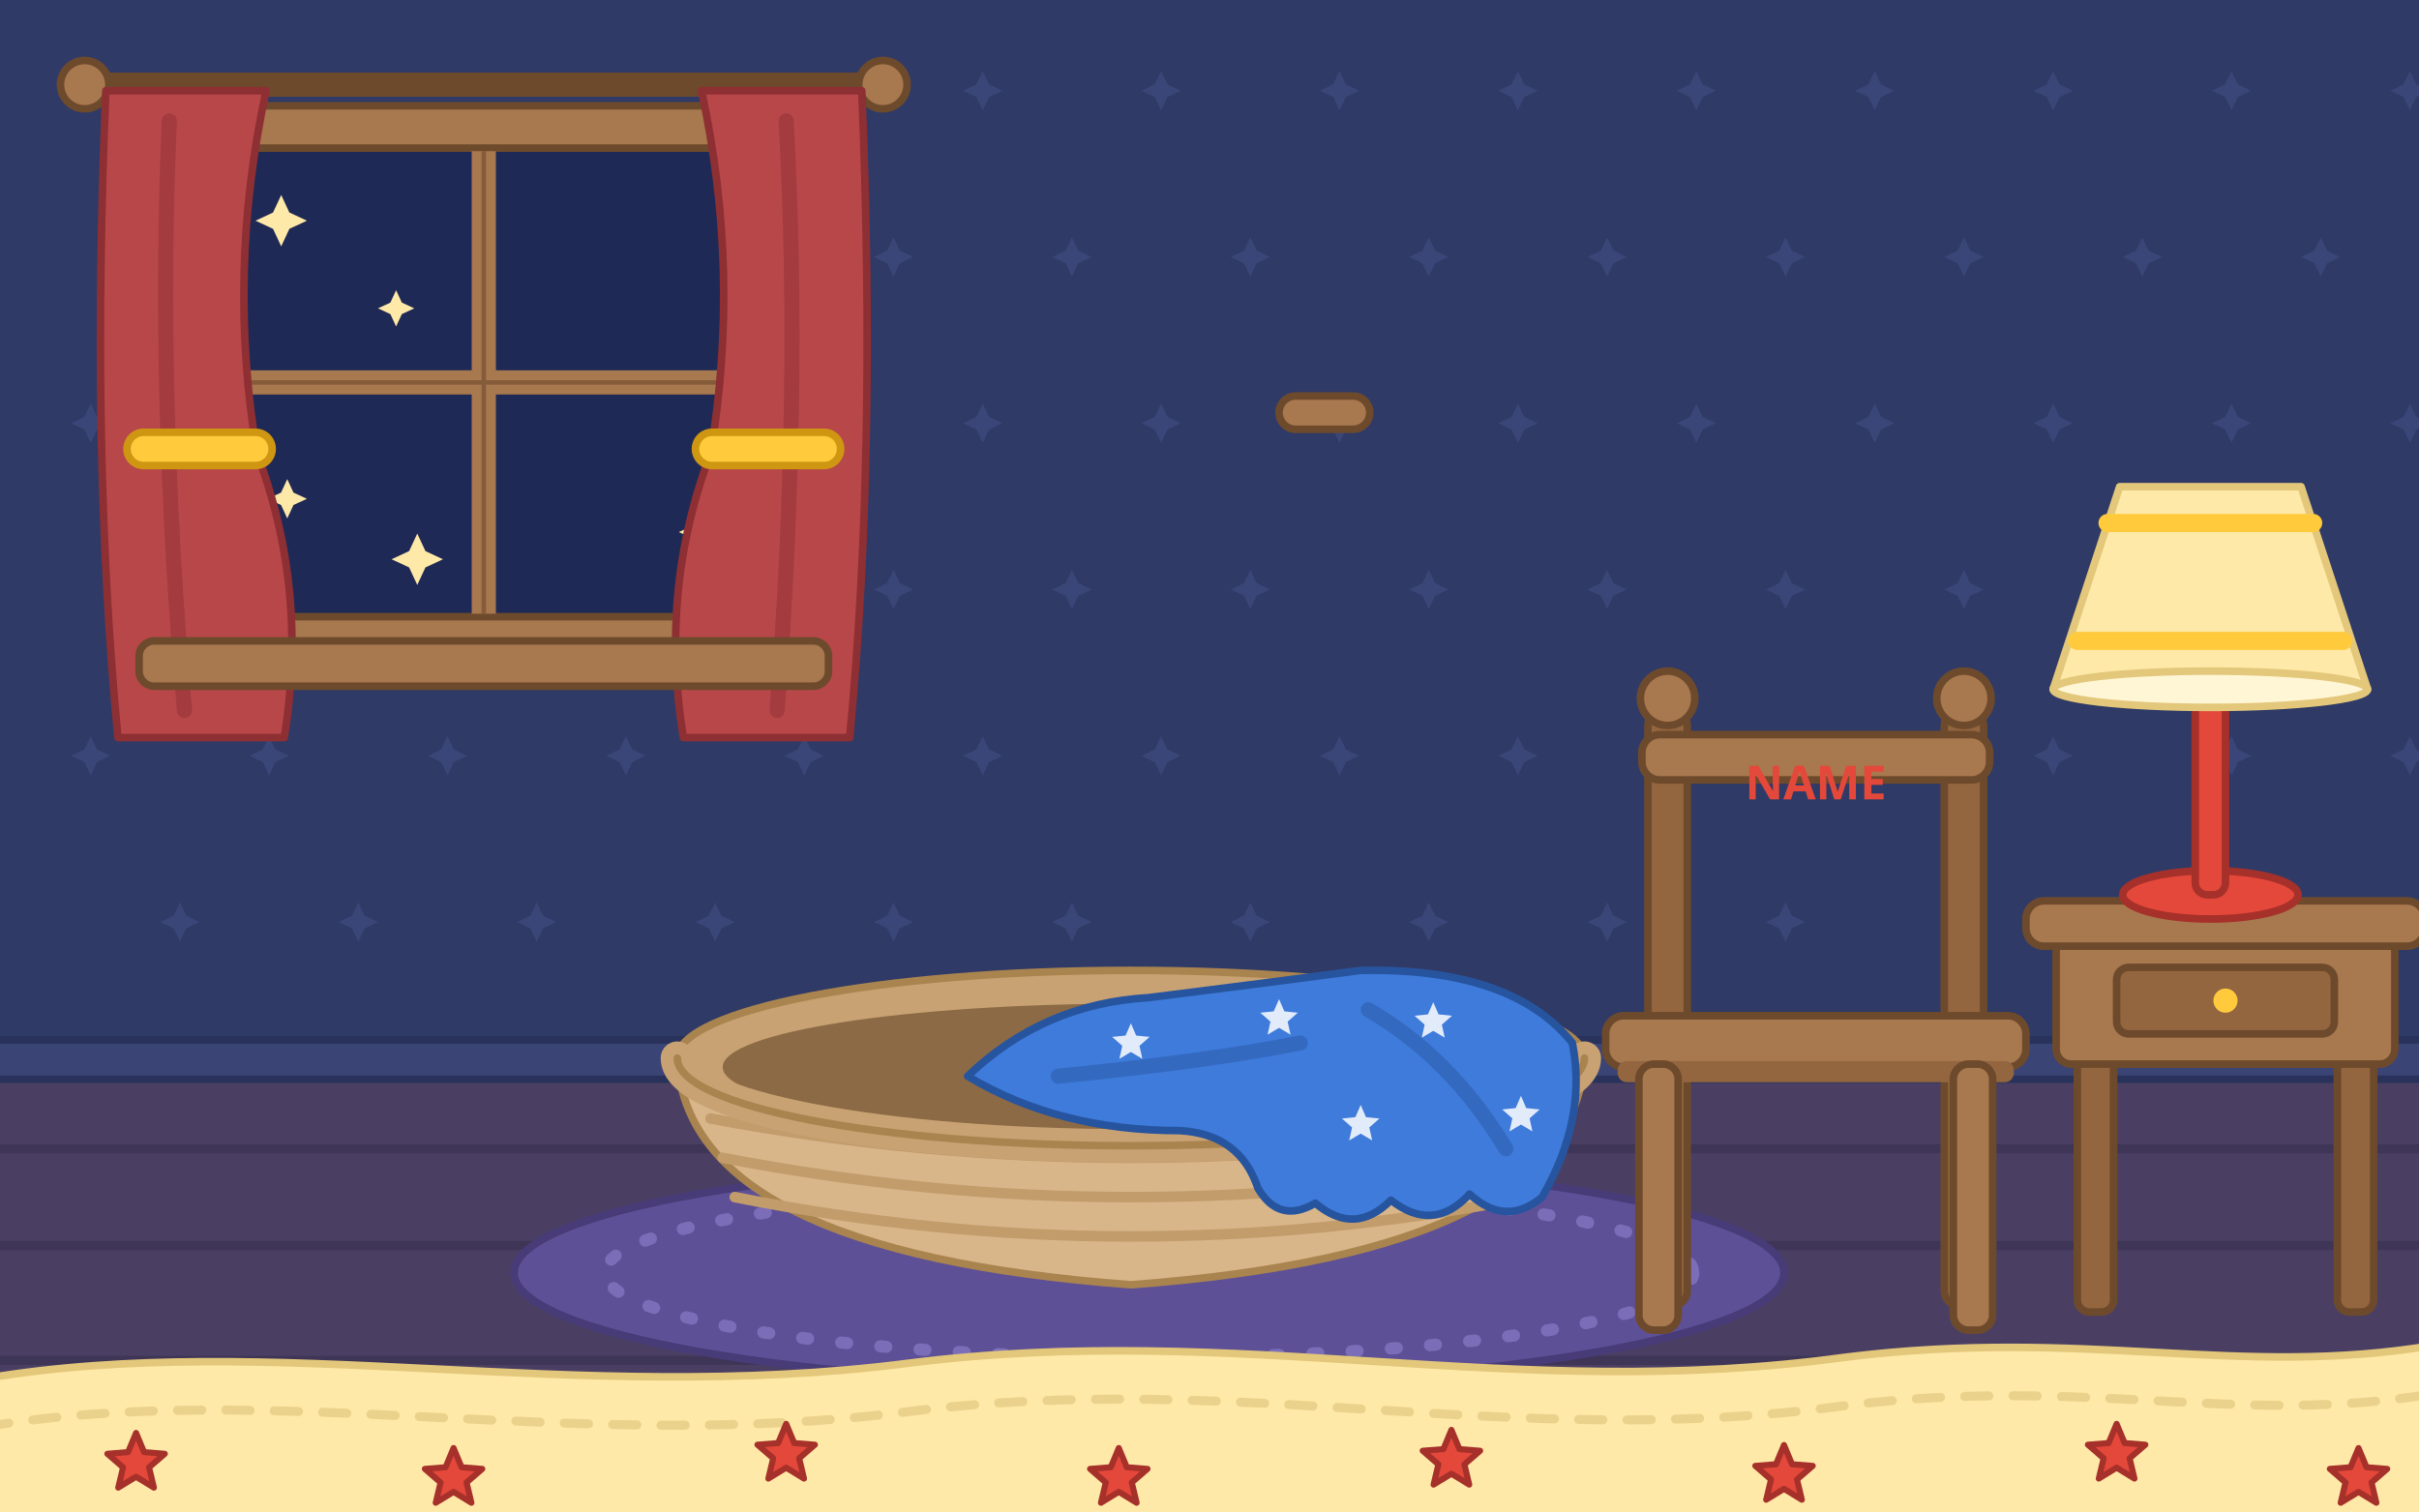
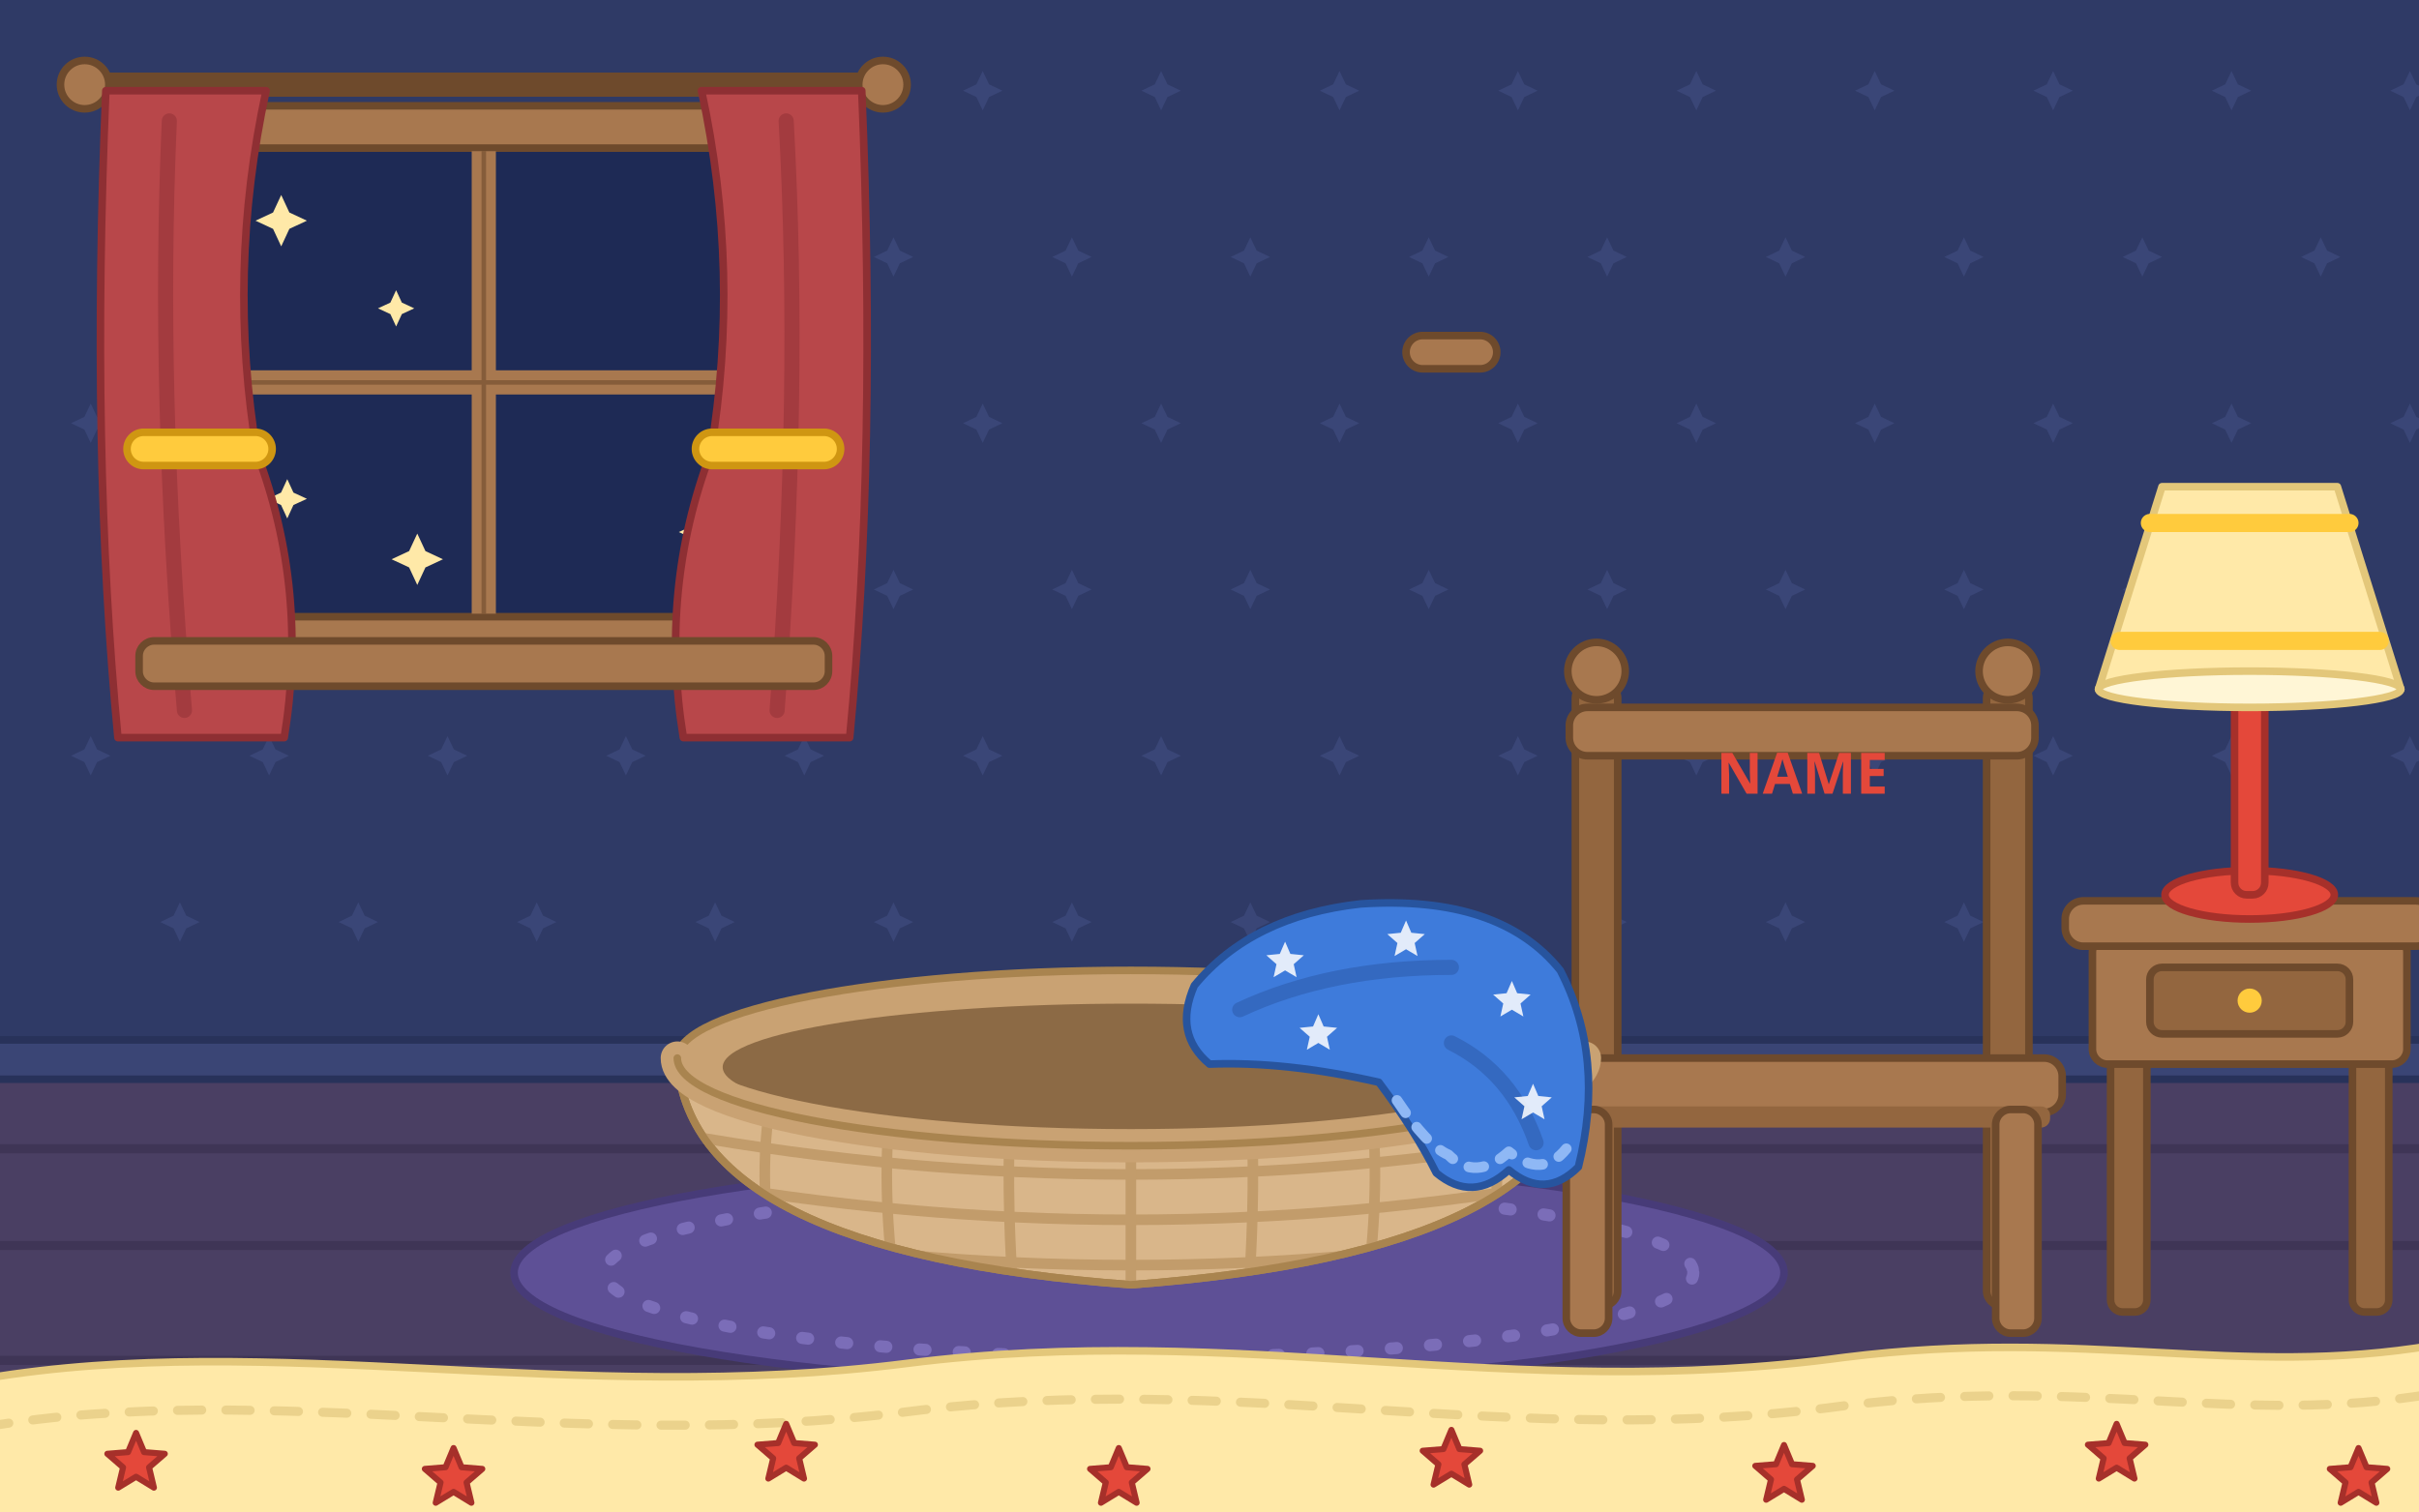
<svg xmlns="http://www.w3.org/2000/svg" viewBox="0 0 1600 1000" width="1600" height="1000" stroke-linejoin="round" stroke-linecap="round">
  <rect width="1600" height="1000" fill="#2F3A66" />
  <g fill="#3A4677">
    <path d="M 73 60 L 64.2 64.2 L 60 73 L 55.8 64.2 L 47 60 L 55.8 55.8 L 60 47 L 64.2 55.8 Z" />
    <path d="M 663 60 L 654.2 64.2 L 650 73 L 645.8 64.2 L 637 60 L 645.8 55.8 L 650 47 L 654.2 55.8 Z" />
    <path d="M 781 60 L 772.2 64.2 L 768 73 L 763.8 64.2 L 755 60 L 763.8 55.8 L 768 47 L 772.2 55.8 Z" />
    <path d="M 899 60 L 890.2 64.2 L 886 73 L 881.8 64.2 L 873 60 L 881.8 55.8 L 886 47 L 890.2 55.8 Z" />
    <path d="M 1017 60 L 1008.2 64.2 L 1004 73 L 999.8 64.2 L 991 60 L 999.8 55.8 L 1004 47 L 1008.2 55.8 Z" />
    <path d="M 1135 60 L 1126.2 64.2 L 1122 73 L 1117.8 64.2 L 1109 60 L 1117.8 55.8 L 1122 47 L 1126.2 55.8 Z" />
    <path d="M 1253 60 L 1244.2 64.2 L 1240 73 L 1235.8 64.2 L 1227 60 L 1235.8 55.8 L 1240 47 L 1244.2 55.8 Z" />
    <path d="M 1371 60 L 1362.2 64.2 L 1358 73 L 1353.8 64.2 L 1345 60 L 1353.8 55.8 L 1358 47 L 1362.2 55.8 Z" />
    <path d="M 1489 60 L 1480.2 64.2 L 1476 73 L 1471.8 64.2 L 1463 60 L 1471.8 55.8 L 1476 47 L 1480.2 55.8 Z" />
    <path d="M 1607 60 L 1598.2 64.2 L 1594 73 L 1589.8 64.2 L 1581 60 L 1589.8 55.8 L 1594 47 L 1598.2 55.8 Z" />
    <path d="M 604 170 L 595.2 174.2 L 591 183 L 586.8 174.2 L 578 170 L 586.8 165.8 L 591 157 L 595.2 165.8 Z" />
    <path d="M 722 170 L 713.2 174.2 L 709 183 L 704.8 174.2 L 696 170 L 704.8 165.8 L 709 157 L 713.2 165.8 Z" />
    <path d="M 840 170 L 831.2 174.2 L 827 183 L 822.8 174.2 L 814 170 L 822.8 165.8 L 827 157 L 831.2 165.8 Z" />
    <path d="M 958 170 L 949.2 174.2 L 945 183 L 940.8 174.2 L 932 170 L 940.8 165.8 L 945 157 L 949.2 165.8 Z" />
    <path d="M 1076 170 L 1067.2 174.2 L 1063 183 L 1058.8 174.2 L 1050 170 L 1058.8 165.8 L 1063 157 L 1067.2 165.8 Z" />
    <path d="M 1194 170 L 1185.2 174.2 L 1181 183 L 1176.8 174.2 L 1168 170 L 1176.8 165.8 L 1181 157 L 1185.2 165.8 Z" />
    <path d="M 1312 170 L 1303.2 174.2 L 1299 183 L 1294.8 174.2 L 1286 170 L 1294.8 165.8 L 1299 157 L 1303.2 165.8 Z" />
    <path d="M 1430 170 L 1421.2 174.2 L 1417 183 L 1412.8 174.2 L 1404 170 L 1412.8 165.8 L 1417 157 L 1421.2 165.8 Z" />
    <path d="M 1548 170 L 1539.2 174.2 L 1535 183 L 1530.8 174.2 L 1522 170 L 1530.8 165.8 L 1535 157 L 1539.2 165.8 Z" />
    <path d="M 1666 170 L 1657.2 174.2 L 1653 183 L 1648.8 174.2 L 1640 170 L 1648.8 165.8 L 1653 157 L 1657.2 165.8 Z" />
    <path d="M 73 280 L 64.2 284.2 L 60 293 L 55.8 284.2 L 47 280 L 55.8 275.8 L 60 267 L 64.2 275.8 Z" />
    <path d="M 663 280 L 654.2 284.2 L 650 293 L 645.8 284.2 L 637 280 L 645.8 275.8 L 650 267 L 654.2 275.8 Z" />
    <path d="M 781 280 L 772.2 284.2 L 768 293 L 763.8 284.2 L 755 280 L 763.8 275.8 L 768 267 L 772.2 275.8 Z" />
    <path d="M 899 280 L 890.2 284.2 L 886 293 L 881.8 284.2 L 873 280 L 881.8 275.8 L 886 267 L 890.2 275.8 Z" />
    <path d="M 1017 280 L 1008.2 284.2 L 1004 293 L 999.8 284.2 L 991 280 L 999.8 275.8 L 1004 267 L 1008.2 275.8 Z" />
    <path d="M 1135 280 L 1126.2 284.2 L 1122 293 L 1117.8 284.2 L 1109 280 L 1117.8 275.8 L 1122 267 L 1126.2 275.8 Z" />
    <path d="M 1253 280 L 1244.2 284.2 L 1240 293 L 1235.8 284.2 L 1227 280 L 1235.8 275.8 L 1240 267 L 1244.2 275.8 Z" />
    <path d="M 1371 280 L 1362.2 284.2 L 1358 293 L 1353.8 284.2 L 1345 280 L 1353.8 275.8 L 1358 267 L 1362.2 275.8 Z" />
    <path d="M 1489 280 L 1480.2 284.2 L 1476 293 L 1471.8 284.2 L 1463 280 L 1471.8 275.8 L 1476 267 L 1480.2 275.8 Z" />
    <path d="M 1607 280 L 1598.2 284.2 L 1594 293 L 1589.8 284.2 L 1581 280 L 1589.8 275.8 L 1594 267 L 1598.2 275.8 Z" />
    <path d="M 604 390 L 595.2 394.2 L 591 403 L 586.8 394.2 L 578 390 L 586.8 385.8 L 591 377 L 595.2 385.8 Z" />
    <path d="M 722 390 L 713.2 394.2 L 709 403 L 704.8 394.2 L 696 390 L 704.8 385.8 L 709 377 L 713.2 385.8 Z" />
    <path d="M 840 390 L 831.2 394.2 L 827 403 L 822.8 394.2 L 814 390 L 822.8 385.8 L 827 377 L 831.2 385.8 Z" />
    <path d="M 958 390 L 949.2 394.2 L 945 403 L 940.8 394.2 L 932 390 L 940.8 385.8 L 945 377 L 949.2 385.8 Z" />
    <path d="M 1076 390 L 1067.2 394.2 L 1063 403 L 1058.8 394.2 L 1050 390 L 1058.8 385.8 L 1063 377 L 1067.2 385.8 Z" />
    <path d="M 1194 390 L 1185.2 394.2 L 1181 403 L 1176.8 394.2 L 1168 390 L 1176.8 385.8 L 1181 377 L 1185.2 385.8 Z" />
    <path d="M 1312 390 L 1303.2 394.2 L 1299 403 L 1294.8 394.2 L 1286 390 L 1294.8 385.8 L 1299 377 L 1303.2 385.8 Z" />
    <path d="M 1430 390 L 1421.2 394.2 L 1417 403 L 1412.8 394.2 L 1404 390 L 1412.8 385.8 L 1417 377 L 1421.2 385.8 Z" />
    <path d="M 1548 390 L 1539.2 394.2 L 1535 403 L 1530.8 394.2 L 1522 390 L 1530.8 385.8 L 1535 377 L 1539.2 385.8 Z" />
    <path d="M 1666 390 L 1657.2 394.2 L 1653 403 L 1648.8 394.2 L 1640 390 L 1648.8 385.8 L 1653 377 L 1657.2 385.8 Z" />
    <path d="M 73 500 L 64.2 504.2 L 60 513 L 55.8 504.2 L 47 500 L 55.8 495.8 L 60 487 L 64.2 495.8 Z" />
    <path d="M 191 500 L 182.2 504.2 L 178 513 L 173.8 504.2 L 165 500 L 173.8 495.8 L 178 487 L 182.2 495.8 Z" />
    <path d="M 309 500 L 300.2 504.2 L 296 513 L 291.8 504.2 L 283 500 L 291.8 495.8 L 296 487 L 300.2 495.8 Z" />
    <path d="M 427 500 L 418.2 504.2 L 414 513 L 409.8 504.2 L 401 500 L 409.8 495.8 L 414 487 L 418.2 495.8 Z" />
    <path d="M 545 500 L 536.2 504.2 L 532 513 L 527.8 504.2 L 519 500 L 527.8 495.8 L 532 487 L 536.2 495.8 Z" />
    <path d="M 663 500 L 654.2 504.2 L 650 513 L 645.8 504.2 L 637 500 L 645.8 495.8 L 650 487 L 654.2 495.8 Z" />
    <path d="M 781 500 L 772.2 504.2 L 768 513 L 763.8 504.2 L 755 500 L 763.8 495.8 L 768 487 L 772.2 495.8 Z" />
    <path d="M 899 500 L 890.2 504.2 L 886 513 L 881.8 504.2 L 873 500 L 881.8 495.8 L 886 487 L 890.2 495.8 Z" />
    <path d="M 1017 500 L 1008.2 504.2 L 1004 513 L 999.8 504.2 L 991 500 L 999.8 495.8 L 1004 487 L 1008.2 495.8 Z" />
    <path d="M 1135 500 L 1126.2 504.2 L 1122 513 L 1117.8 504.2 L 1109 500 L 1117.8 495.8 L 1122 487 L 1126.2 495.8 Z" />
    <path d="M 1253 500 L 1244.2 504.2 L 1240 513 L 1235.8 504.2 L 1227 500 L 1235.8 495.8 L 1240 487 L 1244.2 495.8 Z" />
    <path d="M 1371 500 L 1362.2 504.2 L 1358 513 L 1353.8 504.2 L 1345 500 L 1353.8 495.8 L 1358 487 L 1362.2 495.8 Z" />
    <path d="M 1489 500 L 1480.2 504.2 L 1476 513 L 1471.8 504.2 L 1463 500 L 1471.8 495.8 L 1476 487 L 1480.2 495.8 Z" />
    <path d="M 1607 500 L 1598.2 504.2 L 1594 513 L 1589.8 504.2 L 1581 500 L 1589.8 495.8 L 1594 487 L 1598.2 495.8 Z" />
    <path d="M 132 610 L 123.2 614.2 L 119 623 L 114.8 614.2 L 106 610 L 114.8 605.8 L 119 597 L 123.2 605.8 Z" />
    <path d="M 250 610 L 241.2 614.2 L 237 623 L 232.8 614.2 L 224 610 L 232.8 605.8 L 237 597 L 241.2 605.8 Z" />
    <path d="M 368 610 L 359.2 614.2 L 355 623 L 350.8 614.2 L 342 610 L 350.8 605.8 L 355 597 L 359.2 605.8 Z" />
    <path d="M 486 610 L 477.2 614.2 L 473 623 L 468.8 614.2 L 460 610 L 468.8 605.8 L 473 597 L 477.2 605.8 Z" />
    <path d="M 604 610 L 595.2 614.2 L 591 623 L 586.8 614.2 L 578 610 L 586.8 605.8 L 591 597 L 595.2 605.8 Z" />
    <path d="M 722 610 L 713.2 614.2 L 709 623 L 704.8 614.2 L 696 610 L 704.8 605.8 L 709 597 L 713.2 605.8 Z" />
    <path d="M 840 610 L 831.2 614.2 L 827 623 L 822.8 614.2 L 814 610 L 822.8 605.8 L 827 597 L 831.2 605.8 Z" />
    <path d="M 958 610 L 949.2 614.2 L 945 623 L 940.8 614.2 L 932 610 L 940.8 605.8 L 945 597 L 949.2 605.8 Z" />
    <path d="M 1076 610 L 1067.2 614.2 L 1063 623 L 1058.8 614.2 L 1050 610 L 1058.8 605.8 L 1063 597 L 1067.2 605.8 Z" />
    <path d="M 1194 610 L 1185.2 614.2 L 1181 623 L 1176.8 614.2 L 1168 610 L 1176.8 605.8 L 1181 597 L 1185.2 605.8 Z" />
    <path d="M 1312 610 L 1303.2 614.2 L 1299 623 L 1294.8 614.2 L 1286 610 L 1294.8 605.8 L 1299 597 L 1303.2 605.8 Z" />
    <path d="M 1430 610 L 1421.2 614.2 L 1417 623 L 1412.8 614.2 L 1404 610 L 1412.8 605.8 L 1417 597 L 1421.2 605.8 Z" />
    <path d="M 1548 610 L 1539.2 614.2 L 1535 623 L 1530.8 614.2 L 1522 610 L 1530.8 605.8 L 1535 597 L 1539.2 605.8 Z" />
    <path d="M 1666 610 L 1657.2 614.2 L 1653 623 L 1648.8 614.2 L 1640 610 L 1648.8 605.8 L 1653 597 L 1657.2 605.8 Z" />
  </g>
  <rect x="0" y="706" width="1600" height="294" fill="#4A3F63" />
  <g stroke="#3F3556" stroke-width="6">
    <path d="M -10 760 H 1610" />
    <path d="M -10 824 H 1610" />
    <path d="M -10 900 H 1610" />
  </g>
  <rect x="-10" y="688" width="1620" height="26" fill="#3A4575" stroke="#28325A" stroke-width="5" />
  <ellipse cx="760" cy="842" rx="420" ry="74" fill="#5E5096" stroke="#473B78" stroke-width="5" />
  <ellipse cx="760" cy="842" rx="360" ry="56" fill="none" stroke="#7B6DB8" stroke-width="8" stroke-dasharray="4 22" />
-   <circle cx="1462" cy="420" r="360" fill="url(#d-grad-glow)" opacity=".55" />
+   <circle cx="1488" cy="420" r="360" fill="url(#d-grad-glow)" opacity=".55" />
  <g class="sb-digital sb-pulse">
-     <circle cx="1462" cy="420" r="230" fill="url(#d-grad-glow)" opacity=".45" />
+     <circle cx="1488" cy="420" r="230" fill="url(#d-grad-glow)" opacity=".45" />
  </g>
  <rect x="106" y="70" width="428" height="366" rx="18" fill="#A8784F" stroke="#6E4A2C" stroke-width="5" />
  <rect x="136" y="98" width="368" height="310" rx="8" fill="#1E2A55" stroke="#6E4A2C" stroke-width="5" />
  <g fill="#FFE9A8">
    <path class="sb-twinkle" d="M 203 146 L 191.4 151.4 L 186 163 L 180.6 151.4 L 169 146 L 180.6 140.6 L 186 129 L 191.4 140.6 Z" />
    <path class="sb-twinkle" d="M 274 204 L 265.8 207.8 L 262 216 L 258.2 207.8 L 250 204 L 258.2 200.2 L 262 192 L 265.8 200.2 Z" />
    <path class="sb-twinkle" d="M 203 330 L 194.1 334.1 L 190 343 L 185.9 334.1 L 177 330 L 185.9 325.9 L 190 317 L 194.1 325.9 Z" />
    <path class="sb-twinkle" d="M 293 370 L 281.4 375.4 L 276 387 L 270.6 375.4 L 259 370 L 270.6 364.6 L 276 353 L 281.4 364.6 Z" />
    <path class="sb-twinkle" d="M 475 352 L 466.1 356.1 L 462 365 L 457.9 356.1 L 449 352 L 457.9 347.9 L 462 339 L 466.1 347.9 Z" />
  </g>
  <g id="p8-moon" data-sfx="ding">
    <use href="#d-moon" transform="translate(420 176) scale(0.6)" />
  </g>
  <path d="M 320 100 V 406 M 138 253 H 502" stroke="#A8784F" stroke-width="16" stroke-linecap="butt" />
  <path d="M 320 100 V 406 M 138 253 H 502" stroke="#6E4A2C" stroke-width="3" stroke-opacity=".6" stroke-linecap="butt" />
  <rect x="54" y="48" width="532" height="16" rx="8" fill="#6E4A2C" />
  <circle cx="56" cy="56" r="16" fill="#A8784F" stroke="#6E4A2C" stroke-width="5" />
  <circle cx="584" cy="56" r="16" fill="#A8784F" stroke="#6E4A2C" stroke-width="5" />
  <path d="M 70 60 H 176 Q 150 180 170 300 Q 204 390 188 488 H 78 Q 60 300 70 60 Z" fill="#B8474A" stroke="#8E2F33" stroke-width="5" />
  <path d="M 570 60 H 464 Q 490 180 470 300 Q 436 390 452 488 H 562 Q 580 300 570 60 Z" fill="#B8474A" stroke="#8E2F33" stroke-width="5" />
  <path d="M 112 80 Q 104 260 122 470 M 520 80 Q 530 260 514 470" stroke="#A33B3F" stroke-width="10" fill="none" />
  <rect x="84" y="286" width="96" height="22" rx="11" fill="#FFCB3D" stroke="#CF9612" stroke-width="5" />
  <rect x="460" y="286" width="96" height="22" rx="11" fill="#FFCB3D" stroke="#CF9612" stroke-width="5" />
  <rect x="92" y="424" width="456" height="30" rx="10" fill="#A8784F" stroke="#6E4A2C" stroke-width="5" />
  <use href="#d-cup" transform="translate(232 426) scale(0.3)" />
  <use href="#d-pebble" transform="translate(318 412)" />
-   <rect x="846" y="262" width="60" height="22" rx="11" fill="#A8784F" stroke="#6E4A2C" stroke-width="5" />
-   <use href="#d-scarf-hang" transform="translate(876 272) scale(0.9)" />
-   <rect x="1374" y="620" width="24" height="248" rx="8" fill="#93663F" stroke="#6E4A2C" stroke-width="5" />
-   <rect x="1546" y="620" width="24" height="248" rx="8" fill="#93663F" stroke="#6E4A2C" stroke-width="5" />
-   <rect x="1360" y="620" width="224" height="84" rx="10" fill="#A8784F" stroke="#6E4A2C" stroke-width="5" />
-   <rect x="1400" y="640" width="144" height="44" rx="8" fill="#93663F" stroke="#6E4A2C" stroke-width="5" />
-   <circle cx="1472" cy="662" r="8" fill="#FFCB3D" />
-   <rect x="1340" y="596" width="264" height="30" rx="12" fill="#A8784F" stroke="#6E4A2C" stroke-width="5" />
-   <ellipse cx="1462" cy="592" rx="58" ry="16" fill="#E4483A" stroke="#A6302A" stroke-width="5" />
-   <rect x="1452" y="446" width="20" height="146" rx="8" fill="#E4483A" stroke="#A6302A" stroke-width="5" />
-   <path d="M 1402 322 H 1522 L 1566 456 H 1358 Z" fill="#FFE9A8" stroke="#E3C77A" stroke-width="5" />
-   <path d="M 1394 346 H 1530 M 1374 424 H 1550" stroke="#FFCB3D" stroke-width="12" />
-   <ellipse cx="1462" cy="456" rx="104" ry="12" fill="#FFF6D6" stroke="#E3C77A" stroke-width="5" />
-   <rect x="1090" y="470" width="26" height="394" rx="10" fill="#93663F" stroke="#6E4A2C" stroke-width="5" />
-   <rect x="1286" y="470" width="26" height="394" rx="10" fill="#93663F" stroke="#6E4A2C" stroke-width="5" />
-   <circle cx="1103" cy="462" r="18" fill="#A8784F" stroke="#6E4A2C" stroke-width="5" />
-   <circle cx="1299" cy="462" r="18" fill="#A8784F" stroke="#6E4A2C" stroke-width="5" />
-   <rect x="1086" y="486" width="230" height="30" rx="12" fill="#A8784F" stroke="#6E4A2C" stroke-width="5" />
-   <use href="#d-ball" transform="translate(1200 818) scale(0.8)" />
-   <g transform="translate(1201 574) scale(.74)">
+   <rect x="930" y="222" width="60" height="22" rx="11" fill="#A8784F" stroke="#6E4A2C" stroke-width="5" />
+   <use href="#d-scarf-hang" transform="translate(960 232) scale(0.9)" />
+   <rect x="1396" y="620" width="24" height="248" rx="8" fill="#93663F" stroke="#6E4A2C" stroke-width="5" />
+   <rect x="1556" y="620" width="24" height="248" rx="8" fill="#93663F" stroke="#6E4A2C" stroke-width="5" />
+   <rect x="1384" y="620" width="208" height="84" rx="10" fill="#A8784F" stroke="#6E4A2C" stroke-width="5" />
+   <rect x="1422" y="640" width="132" height="44" rx="8" fill="#93663F" stroke="#6E4A2C" stroke-width="5" />
+   <circle cx="1488" cy="662" r="8" fill="#FFCB3D" />
+   <rect x="1366" y="596" width="244" height="30" rx="12" fill="#A8784F" stroke="#6E4A2C" stroke-width="5" />
+   <ellipse cx="1488" cy="592" rx="56" ry="16" fill="#E4483A" stroke="#A6302A" stroke-width="5" />
+   <rect x="1478" y="446" width="20" height="146" rx="8" fill="#E4483A" stroke="#A6302A" stroke-width="5" />
+   <path d="M 1430 322 H 1546 L 1588 456 H 1388 Z" fill="#FFE9A8" stroke="#E3C77A" stroke-width="5" />
+   <path d="M 1422 346 H 1554 M 1402 424 H 1574" stroke="#FFCB3D" stroke-width="12" />
+   <ellipse cx="1488" cy="456" rx="100" ry="12" fill="#FFF6D6" stroke="#E3C77A" stroke-width="5" />
+   <rect x="1042" y="452" width="28" height="412" rx="10" fill="#93663F" stroke="#6E4A2C" stroke-width="5" />
+   <rect x="1314" y="452" width="28" height="412" rx="10" fill="#93663F" stroke="#6E4A2C" stroke-width="5" />
+   <circle cx="1056" cy="444" r="19" fill="#A8784F" stroke="#6E4A2C" stroke-width="5" />
+   <circle cx="1328" cy="444" r="19" fill="#A8784F" stroke="#6E4A2C" stroke-width="5" />
+   <rect x="1038" y="468" width="308" height="32" rx="12" fill="#A8784F" stroke="#6E4A2C" stroke-width="5" />
+   <use href="#d-ball" transform="translate(1192 820) scale(0.8)" />
+   <g transform="translate(1192 580) scale(.9)">
    <use href="#d-shirt-back" />
    <use href="#d-star" class="sb-print-only" opacity=".25" transform="translate(0 -75) scale(.5)" />
    <text class="sb-name" data-form="upper" data-max-width="176" x="0" y="-61" text-anchor="middle" font-size="42" font-family="Fredoka, Andika, sans-serif" font-weight="700" fill="#E4483A">NAME</text>
  </g>
-   <rect x="1062" y="672" width="278" height="34" rx="12" fill="#A8784F" stroke="#6E4A2C" stroke-width="5" />
-   <rect x="1070" y="702" width="262" height="14" rx="6" fill="#93663F" />
-   <rect x="1084" y="704" width="26" height="176" rx="10" fill="#A8784F" stroke="#6E4A2C" stroke-width="5" />
-   <rect x="1292" y="704" width="26" height="176" rx="10" fill="#A8784F" stroke="#6E4A2C" stroke-width="5" />
-   <use href="#d-boot" transform="translate(986 862) rotate(-6) scale(0.8)" />
-   <use href="#d-boot" transform="translate(1030 884) rotate(4) scale(0.8)" />
+   <rect x="1020" y="700" width="344" height="36" rx="12" fill="#A8784F" stroke="#6E4A2C" stroke-width="5" />
+   <rect x="1028" y="732" width="328" height="14" rx="6" fill="#93663F" />
+   <rect x="1036" y="734" width="28" height="148" rx="10" fill="#A8784F" stroke="#6E4A2C" stroke-width="5" />
+   <rect x="1320" y="734" width="28" height="148" rx="10" fill="#A8784F" stroke="#6E4A2C" stroke-width="5" />
+   <use href="#d-boot" transform="translate(968 858) rotate(-6) scale(0.8)" />
+   <use href="#d-boot" transform="translate(1004 882) rotate(4) scale(0.8)" />
  <ellipse cx="748" cy="700" rx="300" ry="58" fill="#C9A273" stroke="#A9844F" stroke-width="5" />
  <ellipse cx="748" cy="706" rx="270" ry="42" fill="#8C6A45" />
  <g id="p8-tiffin">
-     <use href="#d-tiffin-sleep" transform="translate(758 770) scale(0.9)" />
+     <use href="#d-tiffin-sleep" transform="translate(758 752) scale(0.9)" />
  </g>
  <path d="M 448 700 A 300 58 0 0 0 1048 700 Q 1042 828 748 850 Q 454 828 448 700 Z" fill="#D9B68A" stroke="#A9844F" stroke-width="5" />
-   <g fill="none" stroke="#C29C6B" stroke-width="7">
-     <path d="M 470 740 Q 748 792 1026 740" />
-     <path d="M 478 766 Q 748 818 1018 766" />
-     <path d="M 486 792 Q 748 844 1010 792" />
-   </g>
+   <clipPath id="p8-basket-clip">
+     <path d="M 448 700 A 300 58 0 0 0 1048 700 Q 1042 828 748 850 Q 454 828 448 700 Z" />
+   </clipPath>
+   <g fill="none" stroke="#C29C6B" stroke-width="7" clip-path="url(#p8-basket-clip)">
+     <path d="M 448 750 Q 748 804 1048 750" />
+     <path d="M 448 780 Q 748 834 1048 780" />
+     <path d="M 448 810 Q 748 864 1048 810" />
+     <path d="M 508 740 Q 500.8 800 517.6 870" />
+     <path d="M 588 740 Q 583.2 800 594.4 870" />
+     <path d="M 668 740 Q 665.6 800 671.2 870" />
+     <path d="M 748 740 Q 748 800 748 870" />
+     <path d="M 828 740 Q 830.4 800 824.8 870" />
+     <path d="M 908 740 Q 912.8 800 901.6 870" />
+     <path d="M 988 740 Q 995.2 800 978.4 870" />
+   </g>
+   <path d="M 448 700 A 300 58 0 0 0 1048 700 Q 1042 828 748 850 Q 454 828 448 700 Z" fill="none" stroke="#A9844F" stroke-width="5" />
  <path d="M 448 700 A 300 58 0 0 0 1048 700" fill="none" stroke="#C9A273" stroke-width="22" />
  <path d="M 448 700 A 300 58 0 0 0 1048 700" fill="none" stroke="#A9844F" stroke-width="5" />
-   <path d="M 640 712 Q 690 664 760 660 Q 840 650 900 642 Q 1000 640 1040 690 Q 1050 740 1020 792 Q 996 812 972 790 Q 948 816 920 794 Q 896 818 870 796 Q 846 810 832 786 Q 820 750 780 748 Q 700 748 640 712 Z" fill="#3E7BDB" stroke="#27549E" stroke-width="5" />
-   <path d="M 700 712 Q 800 702 860 690 M 905 668 Q 960 700 996 760" fill="none" stroke="#3469C0" stroke-width="10" />
+   <path d="M 790 652 Q 828 606 900 598 Q 992 592 1032 642 Q 1062 700 1044 772 Q 1022 794 998 774 Q 974 796 950 776 Q 936 748 912 716 Q 850 702 800 704 Q 776 684 790 652 Z" fill="#3E7BDB" stroke="#27549E" stroke-width="5" />
+   <path d="M 924 728 Q 944 758 958 764 Q 976 782 998 762 Q 1020 780 1036 760" fill="none" stroke="#8FB8F5" stroke-width="7" stroke-dasharray="10 12" />
+   <path d="M 820 668 Q 880 640 960 640 M 960 690 Q 1000 710 1016 756" fill="none" stroke="#3469C0" stroke-width="10" />
  <g fill="#FFFFFF" opacity=".85">
-     <path d="M 748 677 L 751.5 685.1 L 760.4 686 L 753.7 691.9 L 755.6 700.5 L 748 696 L 740.4 700.5 L 742.3 691.9 L 735.6 686 L 744.5 685.1 Z" />
-     <path d="M 846 661 L 849.5 669.1 L 858.4 670 L 851.7 675.9 L 853.6 684.5 L 846 680 L 838.4 684.5 L 840.3 675.9 L 833.6 670 L 842.5 669.1 Z" />
-     <path d="M 948 663 L 951.5 671.1 L 960.4 672 L 953.7 677.9 L 955.6 686.5 L 948 682 L 940.4 686.5 L 942.3 677.9 L 935.6 672 L 944.5 671.1 Z" />
-     <path d="M 1006 725 L 1009.5 733.1 L 1018.4 734 L 1011.7 739.9 L 1013.6 748.5 L 1006 744 L 998.4 748.5 L 1000.3 739.9 L 993.6 734 L 1002.5 733.1 Z" />
-     <path d="M 900 731 L 903.5 739.1 L 912.4 740 L 905.7 745.9 L 907.6 754.5 L 900 750 L 892.4 754.5 L 894.3 745.9 L 887.6 740 L 896.5 739.1 Z" />
+     <path d="M 850 623 L 853.5 631.1 L 862.4 632 L 855.7 637.9 L 857.6 646.5 L 850 642 L 842.4 646.5 L 844.3 637.9 L 837.6 632 L 846.5 631.1 Z" />
+     <path d="M 930 609 L 933.5 617.1 L 942.4 618 L 935.7 623.9 L 937.6 632.5 L 930 628 L 922.4 632.5 L 924.3 623.9 L 917.6 618 L 926.5 617.1 Z" />
+     <path d="M 1000 649 L 1003.5 657.1 L 1012.4 658 L 1005.7 663.9 L 1007.6 672.5 L 1000 668 L 992.4 672.5 L 994.3 663.9 L 987.6 658 L 996.5 657.1 Z" />
+     <path d="M 872 671 L 875.5 679.1 L 884.4 680 L 877.7 685.9 L 879.6 694.5 L 872 690 L 864.4 694.5 L 866.3 685.9 L 859.6 680 L 868.5 679.1 Z" />
+     <path d="M 1014 717 L 1017.5 725.1 L 1026.4 726 L 1019.7 731.9 L 1021.6 740.5 L 1014 736 L 1006.4 740.5 L 1008.3 731.9 L 1001.6 726 L 1010.5 725.1 Z" />
  </g>
  <g class="sb-digital sb-float">
-     <use href="#d-zzz" transform="translate(560 452) scale(0.8)" />
+     <use href="#d-zzz" transform="translate(648 462) scale(0.8)" />
  </g>
  <g class="sb-digital sb-twinkle">
    <use href="#d-sparkle" transform="translate(700 150) scale(0.5)" />
  </g>
  <g class="sb-digital sb-twinkle">
    <use href="#d-sparkle" transform="translate(1040 116) scale(0.4)" />
  </g>
  <g class="sb-digital sb-twinkle">
    <use href="#d-sparkle" transform="translate(1220 300) scale(0.3)" />
  </g>
  <g class="sb-digital sb-twinkle">
    <use href="#d-sparkle" transform="translate(640 360) scale(0.3)" />
  </g>
  <path d="M -10 912 C 180 880 380 930 600 902 C 820 874 1000 928 1220 898 C 1380 878 1480 912 1610 890 L 1610 1010 L -10 1010 Z" fill="#FFE9A8" stroke="#E3C77A" stroke-width="5" />
  <path d="M -10 944 C 180 912 380 962 600 934 C 820 906 1000 960 1220 930 C 1380 910 1480 944 1610 922" fill="none" stroke="#EBD28C" stroke-width="6" stroke-dasharray="16 16" />
  <g fill="#E4483A" stroke="#A6302A" stroke-width="4">
    <path d="M 90 948 L 95.3 960.7 L 109 961.8 L 98.6 970.8 L 101.8 984.2 L 90 977 L 78.2 984.2 L 81.4 970.8 L 71 961.8 L 84.7 960.7 Z" />
    <path d="M 300 958 L 305.3 970.7 L 319 971.8 L 308.6 980.8 L 311.8 994.2 L 300 987 L 288.2 994.2 L 291.4 980.8 L 281 971.8 L 294.7 970.7 Z" />
    <path d="M 520 942 L 525.3 954.7 L 539 955.8 L 528.6 964.8 L 531.8 978.2 L 520 971 L 508.2 978.2 L 511.4 964.8 L 501 955.8 L 514.7 954.7 Z" />
    <path d="M 740 958 L 745.3 970.7 L 759 971.8 L 748.6 980.8 L 751.8 994.2 L 740 987 L 728.2 994.2 L 731.4 980.8 L 721 971.8 L 734.7 970.7 Z" />
    <path d="M 960 946 L 965.3 958.7 L 979 959.8 L 968.6 968.8 L 971.8 982.2 L 960 975 L 948.2 982.2 L 951.4 968.8 L 941 959.8 L 954.7 958.7 Z" />
    <path d="M 1180 956 L 1185.3 968.7 L 1199 969.8 L 1188.6 978.8 L 1191.8 992.2 L 1180 985 L 1168.2 992.2 L 1171.4 978.8 L 1161 969.8 L 1174.7 968.7 Z" />
    <path d="M 1400 942 L 1405.3 954.7 L 1419 955.8 L 1408.6 964.8 L 1411.8 978.2 L 1400 971 L 1388.2 978.2 L 1391.4 964.8 L 1381 955.8 L 1394.7 954.7 Z" />
    <path d="M 1560 958 L 1565.3 970.7 L 1579 971.8 L 1568.6 980.8 L 1571.8 994.2 L 1560 987 L 1548.2 994.2 L 1551.4 980.8 L 1541 971.8 L 1554.7 970.7 Z" />
  </g>
</svg>
